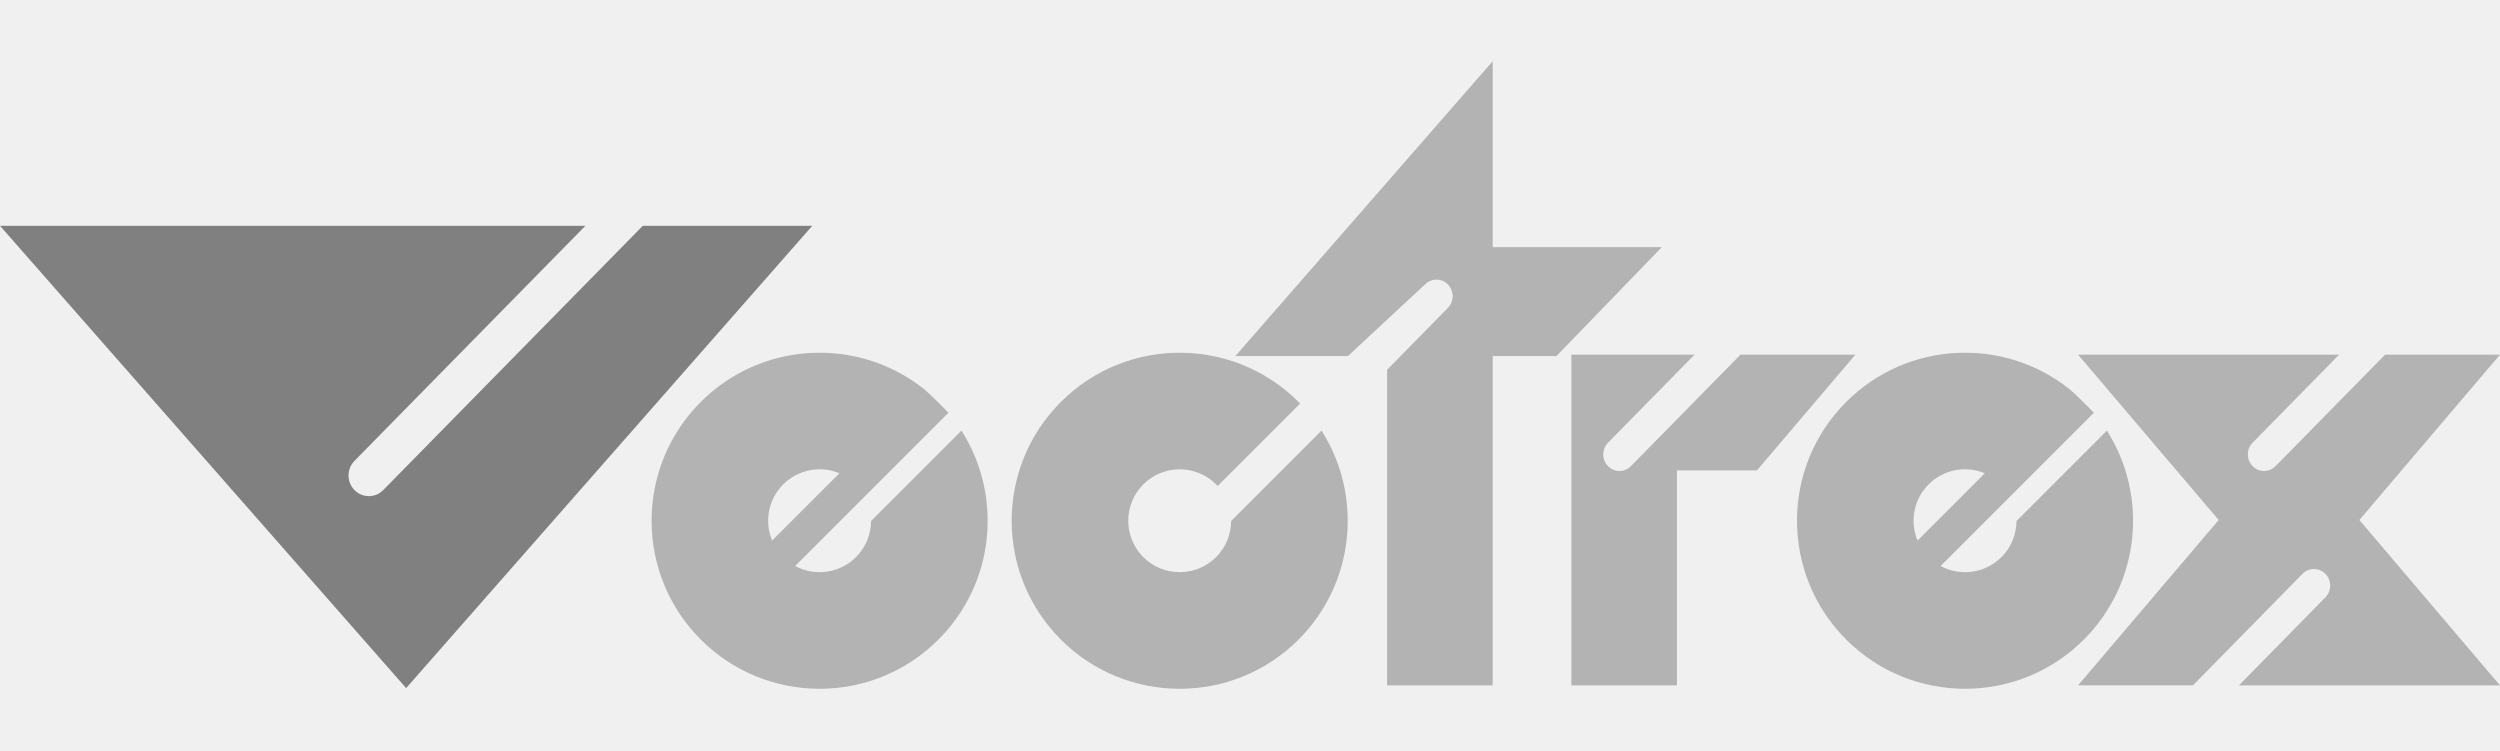
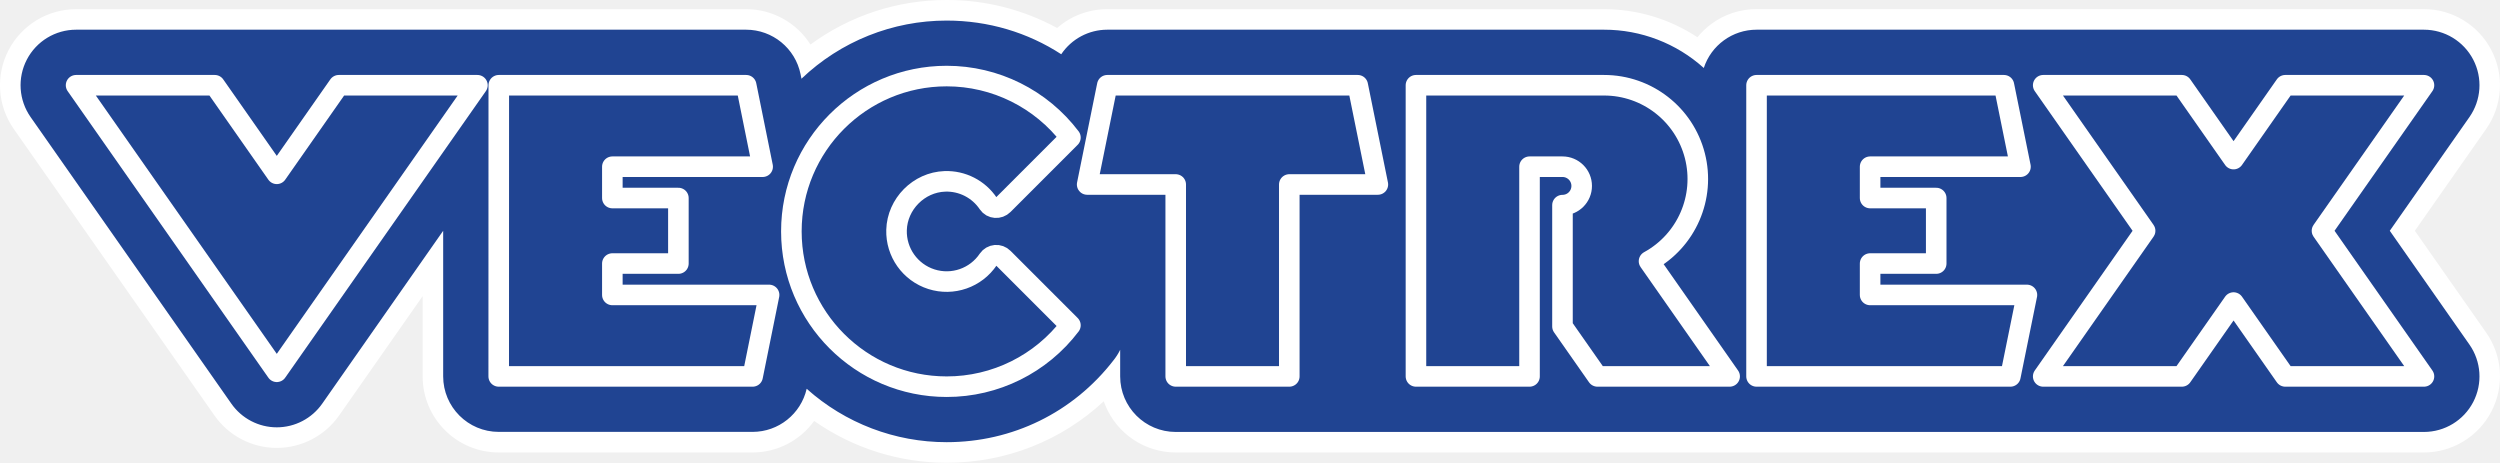
- <svg xmlns="http://www.w3.org/2000/svg" version="1.2" id="Ebene_1" x="0px" y="0px" width="566.929px" height="170.079px" viewBox="0 -13.883 566.929 170.079" xml:space="preserve">
-   <defs id="defs19" />
-   <path fill="#5B5B5B" d="M240.575,77.262c-14.877,14.885-14.877,39.008,0,53.895c14.885,14.877,39.008,14.877,53.893,0  c12.871-12.871,14.605-32.656,5.219-47.393l-20.5,20.5c-0.016,2.971-1.151,5.934-3.414,8.193c-4.557,4.551-11.945,4.551-16.502,0  c-4.55-4.557-4.55-11.941,0-16.5c4.557-4.551,11.945-4.551,16.502,0l0.35,0.371l18.705-18.703l-0.355-0.364  C279.583,62.385,255.46,62.385,240.575,77.262z" id="path2" style="fill:#b3b3b3" />
-   <path fill="#494949" d="M92.1,142.161l92.101-104.84h-38.433l-58.87,59.936c-1.797,1.828-4.713,1.828-6.509,0  c-1.796-1.825-1.796-4.797,0-6.633l52.361-53.302H0L92.1,142.161z" id="path4" style="fill:#808080" />
-   <path fill="#5B5B5B" d="M503.134,104.038l-31.893,37.5h26.061l24.832-25.281c1.439-1.463,3.771-1.463,5.211,0  c1.438,1.461,1.438,3.834,0,5.306l-19.621,19.979h59.205l-31.893-37.502l31.893-37.499h-26.061l-24.832,25.282  c-1.439,1.471-3.771,1.471-5.211,0c-1.439-1.462-1.439-3.832,0-5.304l19.621-19.979h-59.205L503.134,104.038z" id="path6" style="fill:#b3b3b3" />
-   <path fill="#5B5B5B" d="M356.339,66.539v75h23.938V92.793h18.15l22.326-26.254h-26.061l-24.84,25.282  c-1.432,1.471-3.766,1.471-5.201,0c-1.439-1.462-1.439-3.833,0-5.304l19.619-19.979L356.339,66.539L356.339,66.539z" id="path8" style="fill:#b3b3b3" />
-   <path fill="#5B5B5B" d="M338.494,66.857h14.465l23.893-24.691h-38.354V0l-58.351,66.857h25.519l17.473-16.23  c1.439-1.462,3.773-1.462,5.203,0c1.438,1.472,1.438,3.842,0,5.306L314.56,69.969v71.571h23.938V66.857H338.494z" id="path10" style="fill:#b3b3b3" />
-   <path fill="#5B5B5B" d="M158.919,77.262c-14.877,14.885-14.877,39.008,0,53.895c14.885,14.877,39.008,14.877,53.893,0  c12.871-12.871,14.605-32.656,5.218-47.393l-20.5,20.5c-0.016,2.971-1.151,5.934-3.414,8.193c-3.741,3.733-9.379,4.401-13.796,2.018  l34.747-34.747c-0.599-0.715-4.425-4.512-5.576-5.42C194.537,62.456,172.738,63.443,158.919,77.262z M175.094,108.704  c-1.765-4.229-0.925-9.301,2.52-12.744c3.445-3.444,8.516-4.287,12.746-2.521L175.094,108.704z" id="path12" style="fill:#b3b3b3" />
-   <path fill="#5B5B5B" d="M418.664,77.262c-14.877,14.885-14.877,39.008,0,53.895c14.887,14.877,39.01,14.877,53.895,0  c12.871-12.871,14.605-32.656,5.223-47.393l-20.5,20.5c-0.02,2.971-1.15,5.934-3.414,8.193c-3.74,3.733-9.379,4.401-13.795,2.018  l34.746-34.747c-0.604-0.715-4.43-4.512-5.576-5.42C454.283,62.456,432.484,63.443,418.664,77.262z M434.839,108.704  c-1.766-4.229-0.926-9.301,2.52-12.744c3.445-3.444,8.518-4.287,12.746-2.521L434.839,108.704z" id="path14" style="fill:#b3b3b3" />
+ <svg xmlns="http://www.w3.org/2000/svg" id="Layer_1" data-name="Layer 1" viewBox="0 0 3838.973 710.6">
+   <path d="M1453.7,694.8a338.914,338.914,0,0,1-207.9-71.3A101.123,101.123,0,0,1,1155.6,679.1H765.8A101.061,101.061,0,0,1,664.7,578V404.6l-157,224.3a101.084,101.084,0,0,1-165.6,0L34.1,188.8a101.016,101.016,0,0,1,82.7-159H1145.7a101.375,101.375,0,0,1,93.4,62.6,339.739,339.739,0,0,1,386.8-29.9,100.631,100.631,0,0,1,74.3-32.6h762.9a244.129,244.129,0,0,1,147.3,49.4,100.807,100.807,0,0,1,86.8-49.4H3722.1a101.016,101.016,0,0,1,82.7,159L3689,354.4,3804.9,520a101.016,101.016,0,0,1-82.7,159H1805.4a101.038,101.038,0,0,1-100.9-94.9C1640.3,654.8,1550.3,694.8,1453.7,694.8Z" transform="translate(0.02266 0)" style="fill:#204492" />
+   <path d="M1453.7,31.6c63.8,0,124.4,18.2,175.9,51.7a85.161,85.161,0,0,1,70.7-37.7h762.9a228.384,228.384,0,0,1,153.1,58.8,85.265,85.265,0,0,1,81-58.8H3722.2A85.272,85.272,0,0,1,3792,179.8L3669.7,354.4,3792,529.1a85.272,85.272,0,0,1-69.8,134.2H1805.4a85.355,85.355,0,0,1-85.3-85.3V537.1a85.097,85.097,0,0,1-10.5,16.5C1647.8,633.4,1554.7,679,1453.7,679a321.992,321.992,0,0,1-215-82,85.258,85.258,0,0,1-83,66.2H765.8a85.355,85.355,0,0,1-85.3-85.3V354.4L494.8,619.8a85.124,85.124,0,0,1-139.6,0L47,179.8A85.272,85.272,0,0,1,116.8,45.6H1145.7a85.334,85.334,0,0,1,83.6,68.3l1.4,7A322.456,322.456,0,0,1,1453.7,31.6m0-31.6A352.468,352.468,0,0,0,1244.5,68.4a116.742,116.742,0,0,0-98.6-54.3H116.8A116.851,116.851,0,0,0,21.1,198L329.3,638a116.853,116.853,0,0,0,191.4,0L649,454.7V578A116.824,116.824,0,0,0,765.8,694.8H1155.6a116.61,116.61,0,0,0,94.6-48.4,354.474,354.474,0,0,0,203.4,64.2c90.9,0,176.1-33.8,241.3-94.4.8,2.2,1.6,4.3,2.5,6.5a116.825,116.825,0,0,0,107.9,72.1H3722.1a116.851,116.851,0,0,0,95.7-183.9l-109.6-156.5,109.6-156.5a116.909,116.909,0,0,0-95.7-183.9H2697.2a115.83,115.83,0,0,0-69.3,22.8,118.307,118.307,0,0,0-21.4,20.4,259.998,259.998,0,0,0-143.5-43.1h-762.9a116.528,116.528,0,0,0-76.8,28.9A352.885,352.885,0,0,0,1453.7,0Z" transform="translate(0.02266 0)" style="fill:#fff" />
+   <path d="M1643.7,211.2,1540.5,314.4h0c-6.6,6.6-17.7,5.9-22.9-1.8a76.969,76.969,0,0,0-66.8-34.1c-39.9,1.4-73,34.8-74.1,74.7a76.993,76.993,0,0,0,140.9,45.1,14.953,14.953,0,0,1,22.9-2l9.6,9.6,93.6,93.6h0a238.12,238.12,0,0,1-190,94.3c-131.7,0-238.5-106.8-238.5-238.5s106.8-238.5,238.5-238.5A238.353,238.353,0,0,1,1643.7,211.2Z" transform="translate(0.02266 0)" style="fill:none;stroke:#fff;stroke-linecap:round;stroke-linejoin:round;stroke-width:31.577px" />
+   <polygon points="520.223 130.9 425.023 266.9 329.823 130.9 116.823 130.9 425.023 570.9 733.123 130.9 520.223 130.9" style="fill:none;stroke:#fff;stroke-linecap:round;stroke-linejoin:round;stroke-width:31.577px" />
+   <polygon points="940.323 452.9 940.323 404.7 1041.723 404.7 1041.723 304.1 940.323 304.1 940.323 256 1171.123 256 1145.823 130.9 940.323 130.9 920.923 130.9 765.923 130.9 765.823 578 930.823 578 940.323 578 1155.723 578 1181.023 452.9 940.323 452.9" style="fill:none;stroke:#fff;stroke-linecap:round;stroke-linejoin:round;stroke-width:31.577px" />
+   <polygon points="2871.723 404.7 2973.223 404.7 2973.223 304.1 2871.723 304.1 2871.723 256 3102.623 256 3077.223 130.9 2871.723 130.9 2852.323 130.9 2697.323 130.9 2697.323 578 2862.223 578 2871.723 578 3087.123 578 3112.523 452.9 2871.723 452.9 2871.723 404.7" style="fill:none;stroke:#fff;stroke-linecap:round;stroke-linejoin:round;stroke-width:31.577px" />
+   <polygon points="3722.223 130.9 3509.223 130.9 3429.823 244.3 3350.423 130.9 3137.523 130.9 3294.023 354.4 3137.523 578 3350.423 578 3429.823 464.6 3509.223 578 3722.223 578 3565.623 354.4 3722.223 130.9" style="fill:none;stroke:#fff;stroke-linecap:round;stroke-linejoin:round;stroke-width:31.577px" />
+   <polygon points="2084.923 130.9 1979.823 130.9 1925.223 130.9 1860.023 130.9 1805.423 130.9 1700.323 130.9 1669.423 283.3 1805.423 283.3 1805.423 578 1979.823 578 1979.823 283.3 2115.823 283.3 2084.923 130.9" style="fill:none;stroke:#fff;stroke-linecap:round;stroke-linejoin:round;stroke-width:31.577px" />
+   <path d="M2348.7,256h50.6a29.49,29.49,0,0,1,29.5,29.5h0a29.49,29.49,0,0,1-29.5,29.5V501.3L2453,578h203L2532.2,401.1a143.914,143.914,0,0,0-69-270.2h-288.9V578H2348.7V256" transform="translate(0.02266 0)" style="fill:none;stroke:#fff;stroke-linecap:round;stroke-linejoin:round;stroke-width:31.577px" />
</svg>
